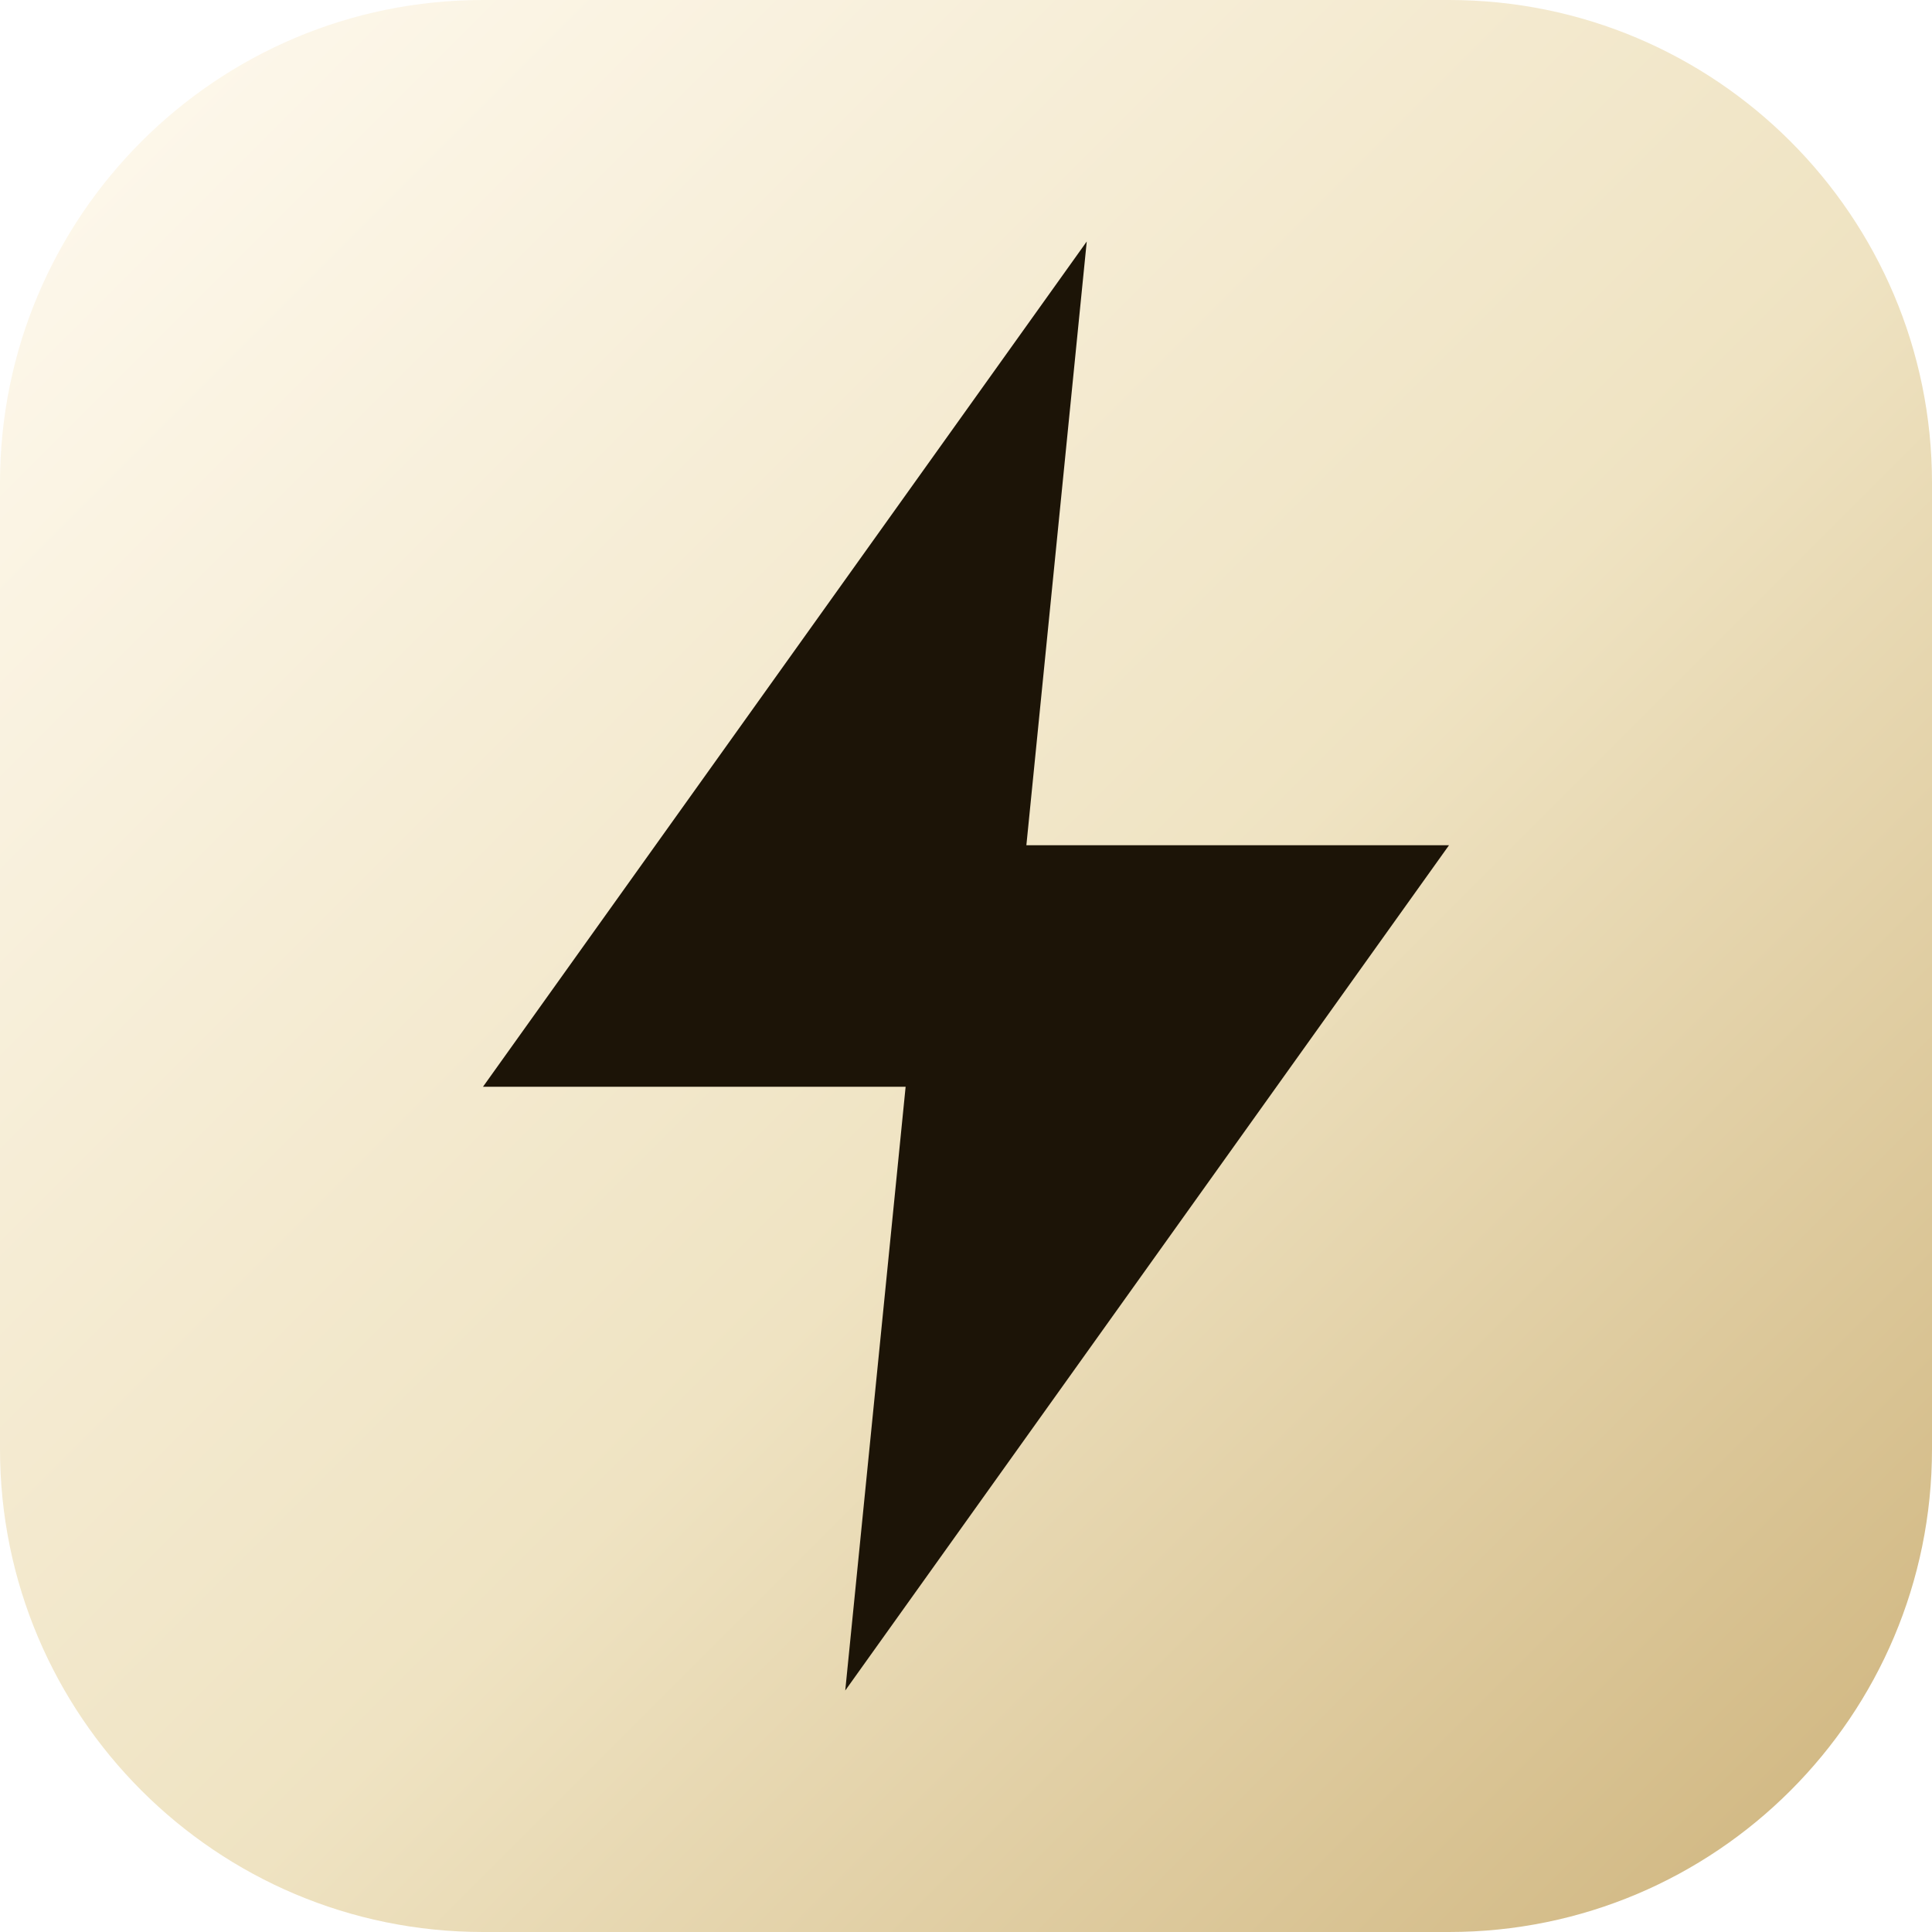
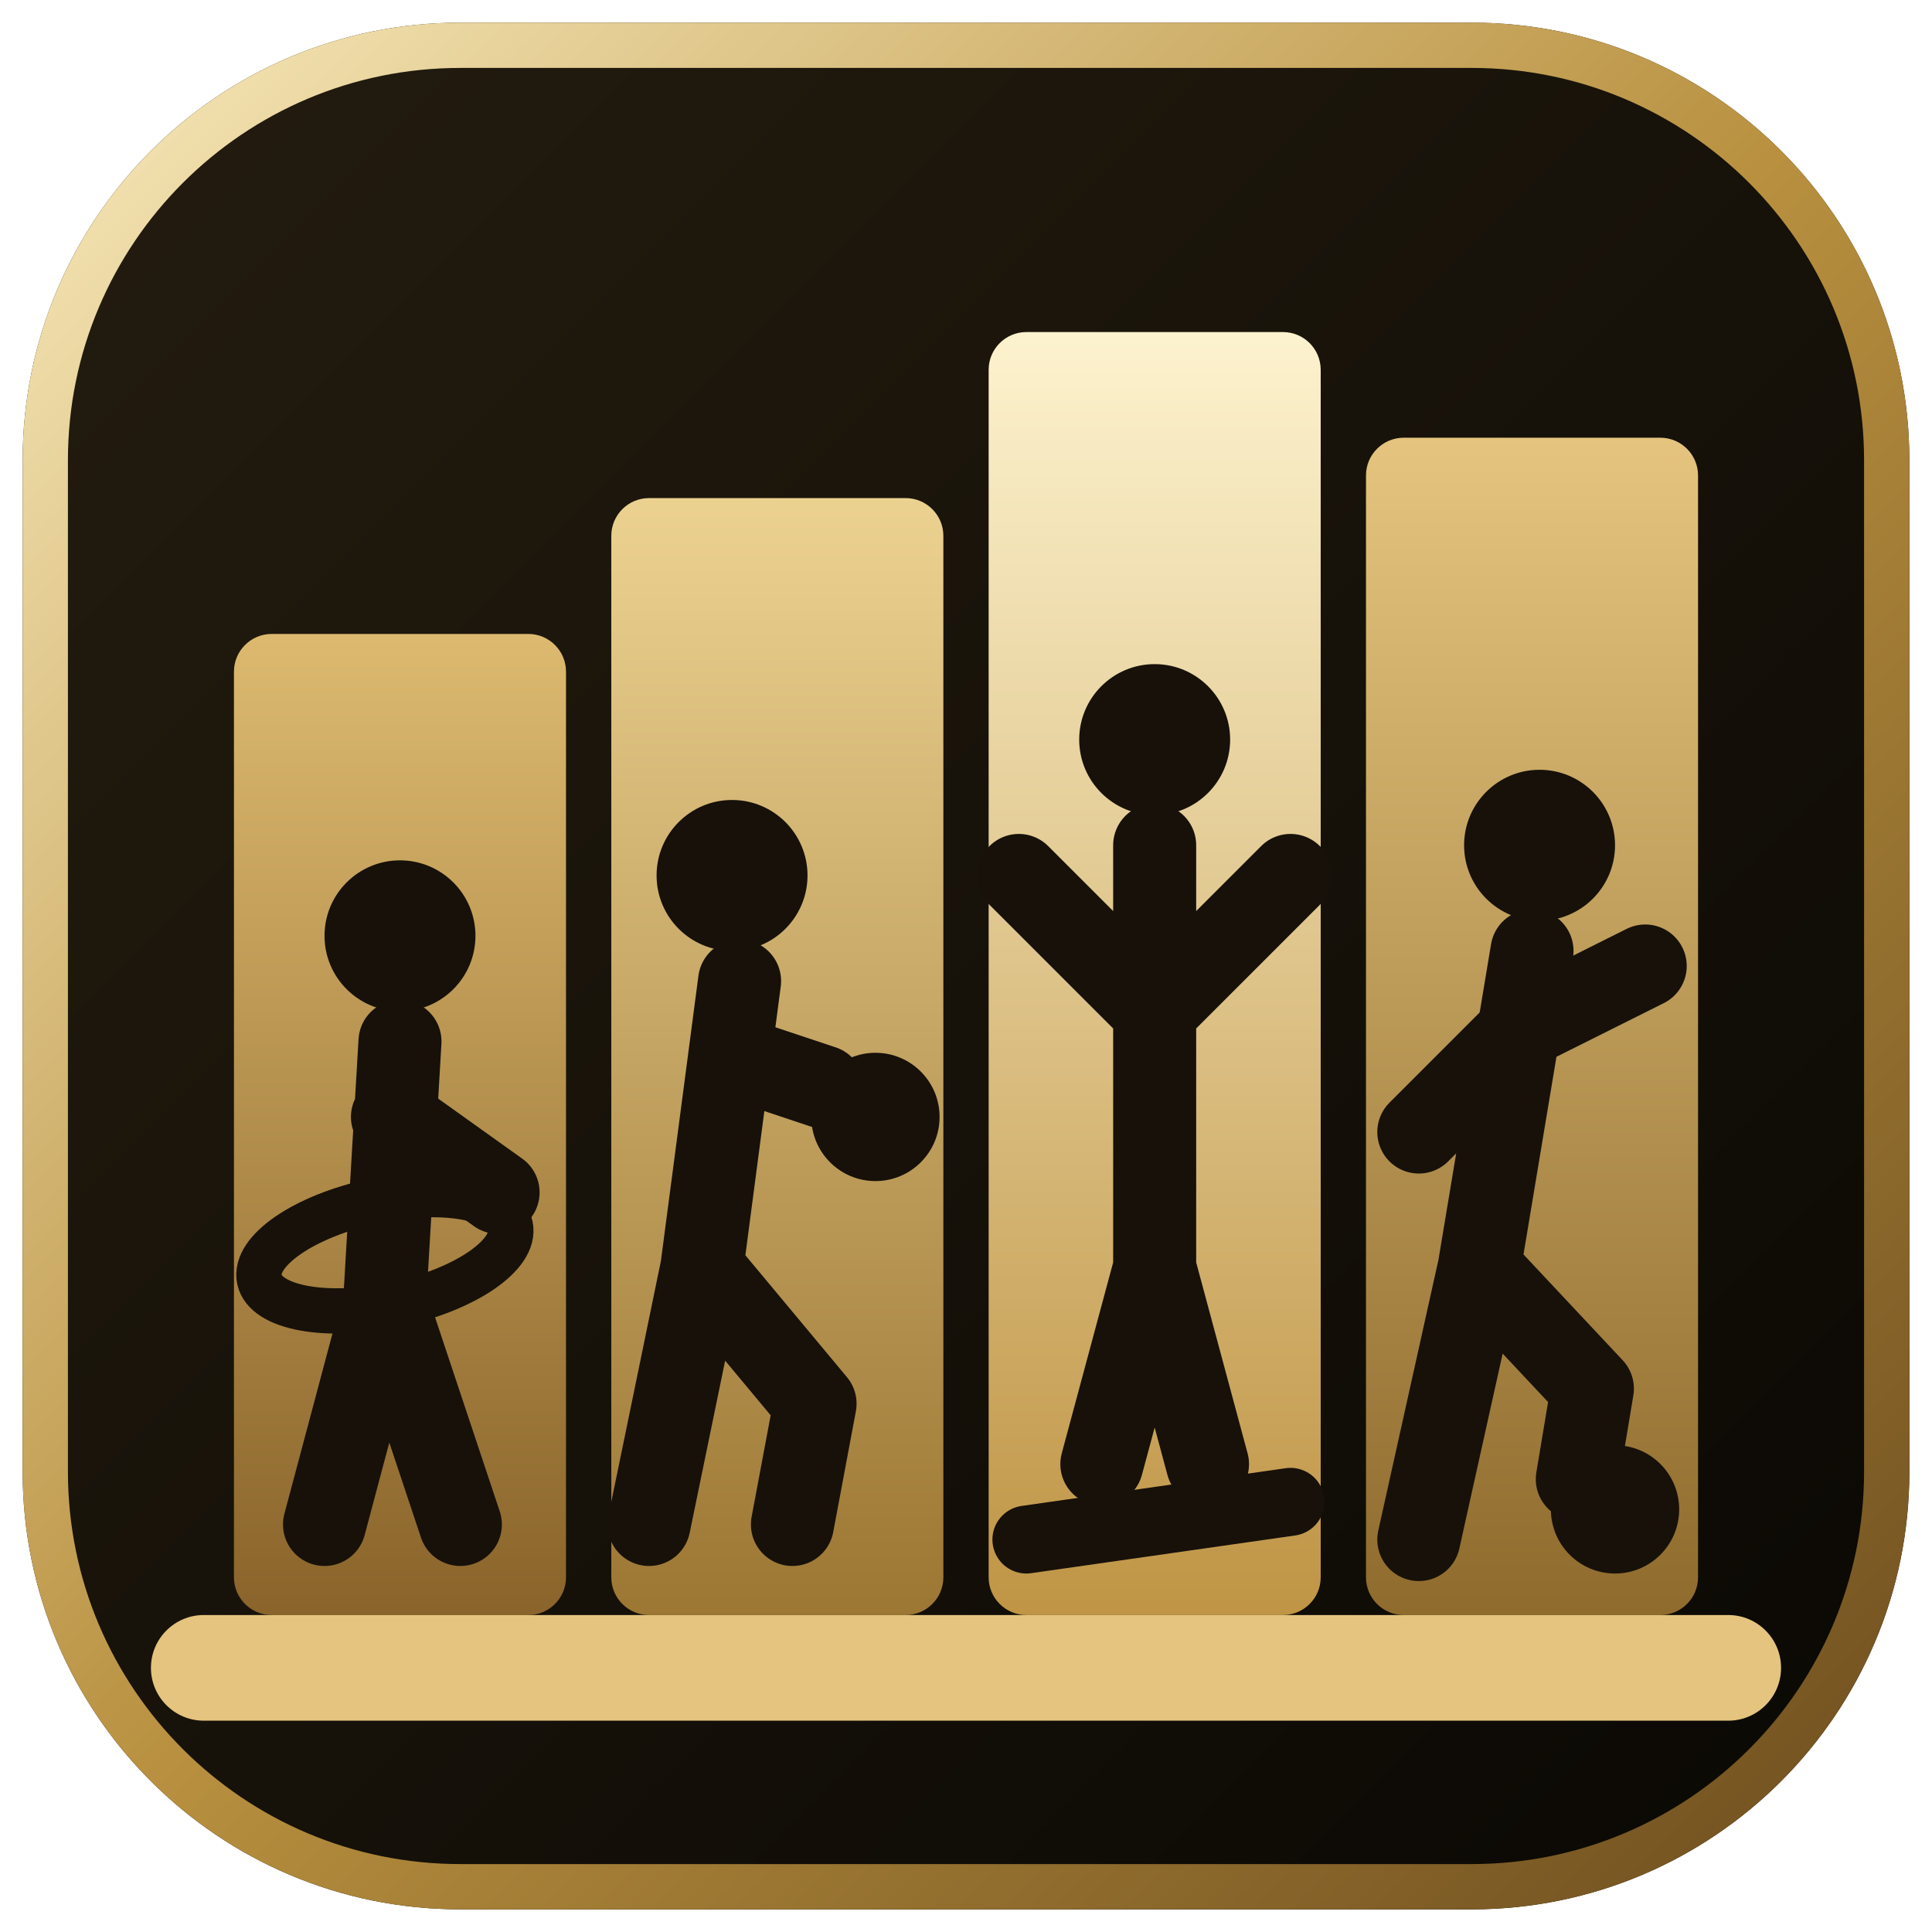
- <svg xmlns="http://www.w3.org/2000/svg" viewBox="0 0 64 64">
+ <svg xmlns="http://www.w3.org/2000/svg" viewBox="0 0 256 256">
  <defs>
-     <linearGradient id="g" x1="0" y1="0" x2="1" y2="1">
-       <stop offset="0" stop-color="#fffaf0" />
-       <stop offset=".55" stop-color="#efe3c2" />
-       <stop offset="1" stop-color="#cdb27a" />
+     <linearGradient id="tile" x1="0" y1="0" x2="1" y2="1">
+       <stop offset="0" stop-color="#241c0f" />
+       <stop offset="1" stop-color="#0a0804" />
+     </linearGradient>
+     <linearGradient id="rim" x1="0" y1="0" x2="1" y2="1">
+       <stop offset="0" stop-color="#f6e7b8" />
+       <stop offset=".5" stop-color="#b8903f" />
+       <stop offset="1" stop-color="#6f4f1f" />
+     </linearGradient>
+     <linearGradient id="b1" x1="0" y1="0" x2="0" y2="1">
+       <stop offset="0" stop-color="#dcb96f" />
+       <stop offset="1" stop-color="#8a642a" />
+     </linearGradient>
+     <linearGradient id="b2" x1="0" y1="0" x2="0" y2="1">
+       <stop offset="0" stop-color="#ecd291" />
+       <stop offset="1" stop-color="#9c7633" />
+     </linearGradient>
+     <linearGradient id="b3" x1="0" y1="0" x2="0" y2="1">
+       <stop offset="0" stop-color="#fdf3cf" />
+       <stop offset="1" stop-color="#bf9444" />
+     </linearGradient>
+     <linearGradient id="b4" x1="0" y1="0" x2="0" y2="1">
+       <stop offset="0" stop-color="#e4c47e" />
+       <stop offset="1" stop-color="#8f6b2d" />
    </linearGradient>
  </defs>
-   <rect width="64" height="64" rx="16" fill="url(#g)" />
-   <path d="M36 8 16 36h14l-2 20 20-28H34z" fill="#1c1407" />
+   <rect x="3" y="3" width="250" height="250" rx="58" fill="url(#tile)" />
+   <rect x="6" y="6" width="244" height="244" rx="55" fill="none" stroke="url(#rim)" stroke-width="6" />
+   <rect x="31" y="84" width="44" height="130" rx="5" fill="url(#b1)" />
+   <rect x="81" y="66" width="44" height="148" rx="5" fill="url(#b2)" />
+   <rect x="131" y="44" width="44" height="170" rx="5" fill="url(#b3)" />
+   <rect x="181" y="58" width="44" height="156" rx="5" fill="url(#b4)" />
+   <rect x="20" y="214" width="216" height="14" rx="7" fill="#e4c47e" />
+   <g fill="none" stroke="#17110a" stroke-width="11" stroke-linecap="round" stroke-linejoin="round">
+     <circle cx="53" cy="124" r="10" fill="#17110a" stroke="none" />
+     <path d="M53 138 51 172M51 172 43 202M51 172 61 202M52 148 66 158" />
+     <ellipse cx="51" cy="166" rx="17" ry="7" transform="rotate(-12 51 166)" stroke-width="6" />
+     <circle cx="97" cy="116" r="10" fill="#17110a" stroke="none" />
+     <path d="M98 130 93 168M93 168 86 202M93 168 108 186 105 202M97 140 109 144" />
+     <circle cx="116" cy="148" r="8.5" fill="#17110a" stroke="none" />
+     <circle cx="153" cy="98" r="10" fill="#17110a" stroke="none" />
+     <path d="M153 112 153 168M153 134 135 116M153 134 171 116M153 168 146 194M153 168 160 194" />
+     <path d="M136 204 171 199" stroke-width="9" />
+     <circle cx="204" cy="112" r="10" fill="#17110a" stroke="none" />
+     <path d="M203 126 196 168M202 136 188 150M202 136 218 128M196 168 192 186 188 204M196 168 211 184 209 196" />
+     <circle cx="214" cy="200" r="8.5" fill="#17110a" stroke="none" />
+   </g>
</svg>
